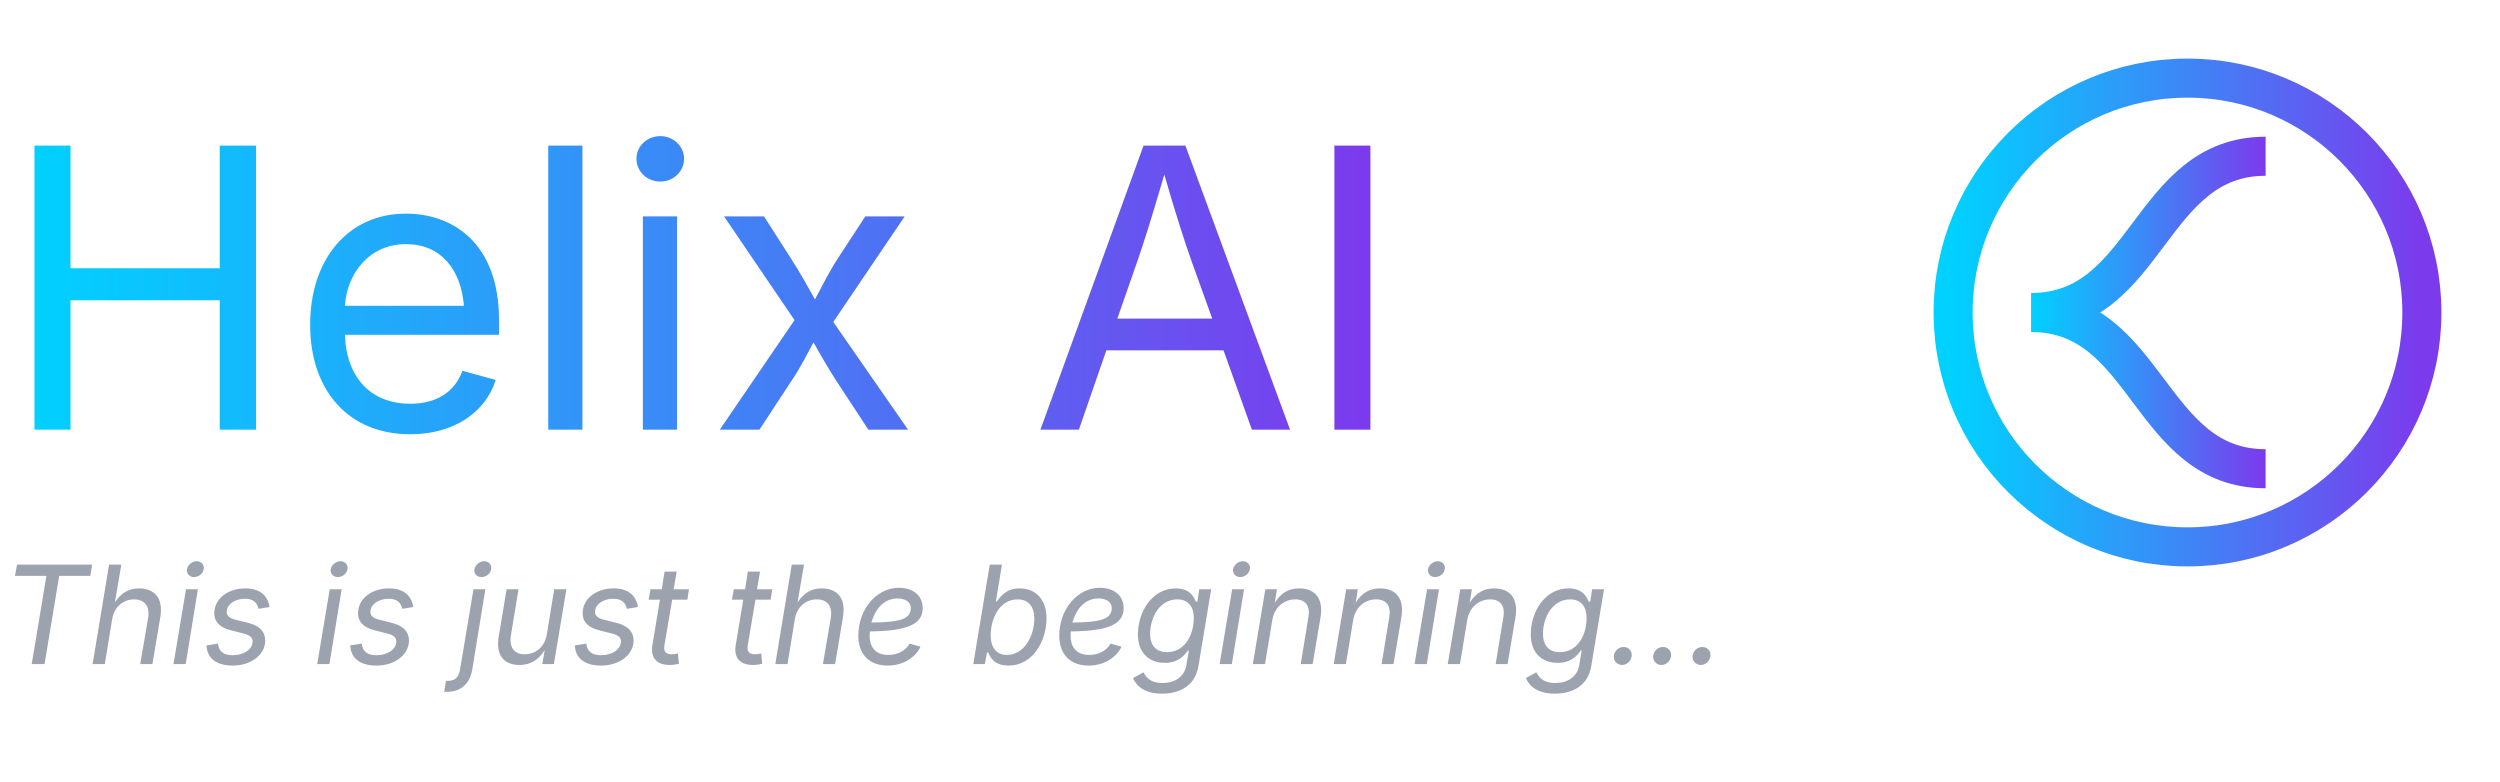
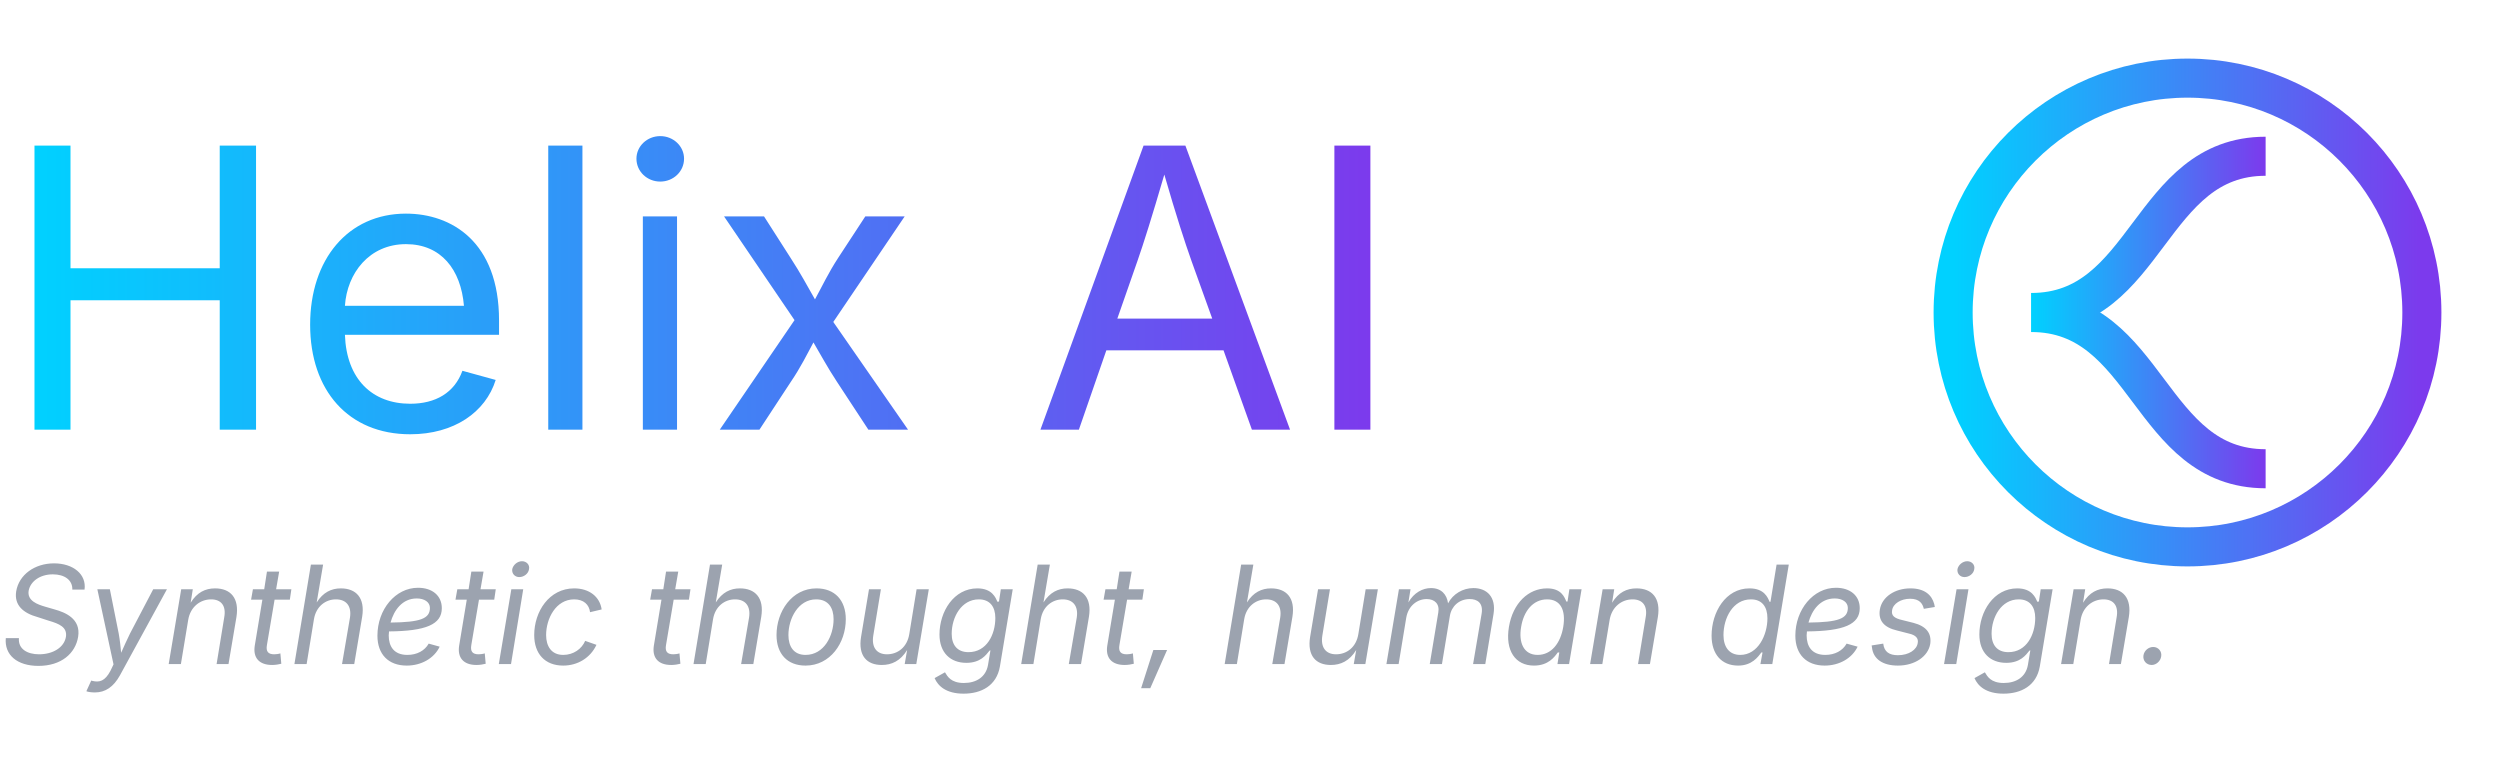
<svg xmlns="http://www.w3.org/2000/svg" viewBox="0 0 128 40">
  <defs>
    <linearGradient id="g" x1="0" y1="0" x2="1" y2="0">
      <stop offset="0" stop-color="#00d1ff" />
      <stop offset="1" stop-color="#7c3aed" />
    </linearGradient>
  </defs>
  <text x="0" y="22" font-family="Inter,ui-sans-serif,system-ui" font-size="20" fill="url(#g)">Helix AI</text>
  <circle cx="112" cy="16" r="12" fill="none" stroke="url(#g)" stroke-width="2" />
  <path d="M104 16c6 0 6-8 12-8" fill="none" stroke="url(#g)" stroke-width="2" />
  <path d="M104 16c6 0 6 8 12 8" fill="none" stroke="url(#g)" stroke-width="2" />
-   <text x="0" y="34" font-family="Inter,ui-sans-serif,system-ui" font-size="7" fill="#9ca3af" style="font-style: italic;">This is just the beginning...</text>
+   <text x="0" y="34" font-family="Inter,ui-sans-serif,system-ui" font-size="7" fill="#9ca3af" style="font-style: italic;">Synthetic thought, human design.</text>
</svg>
